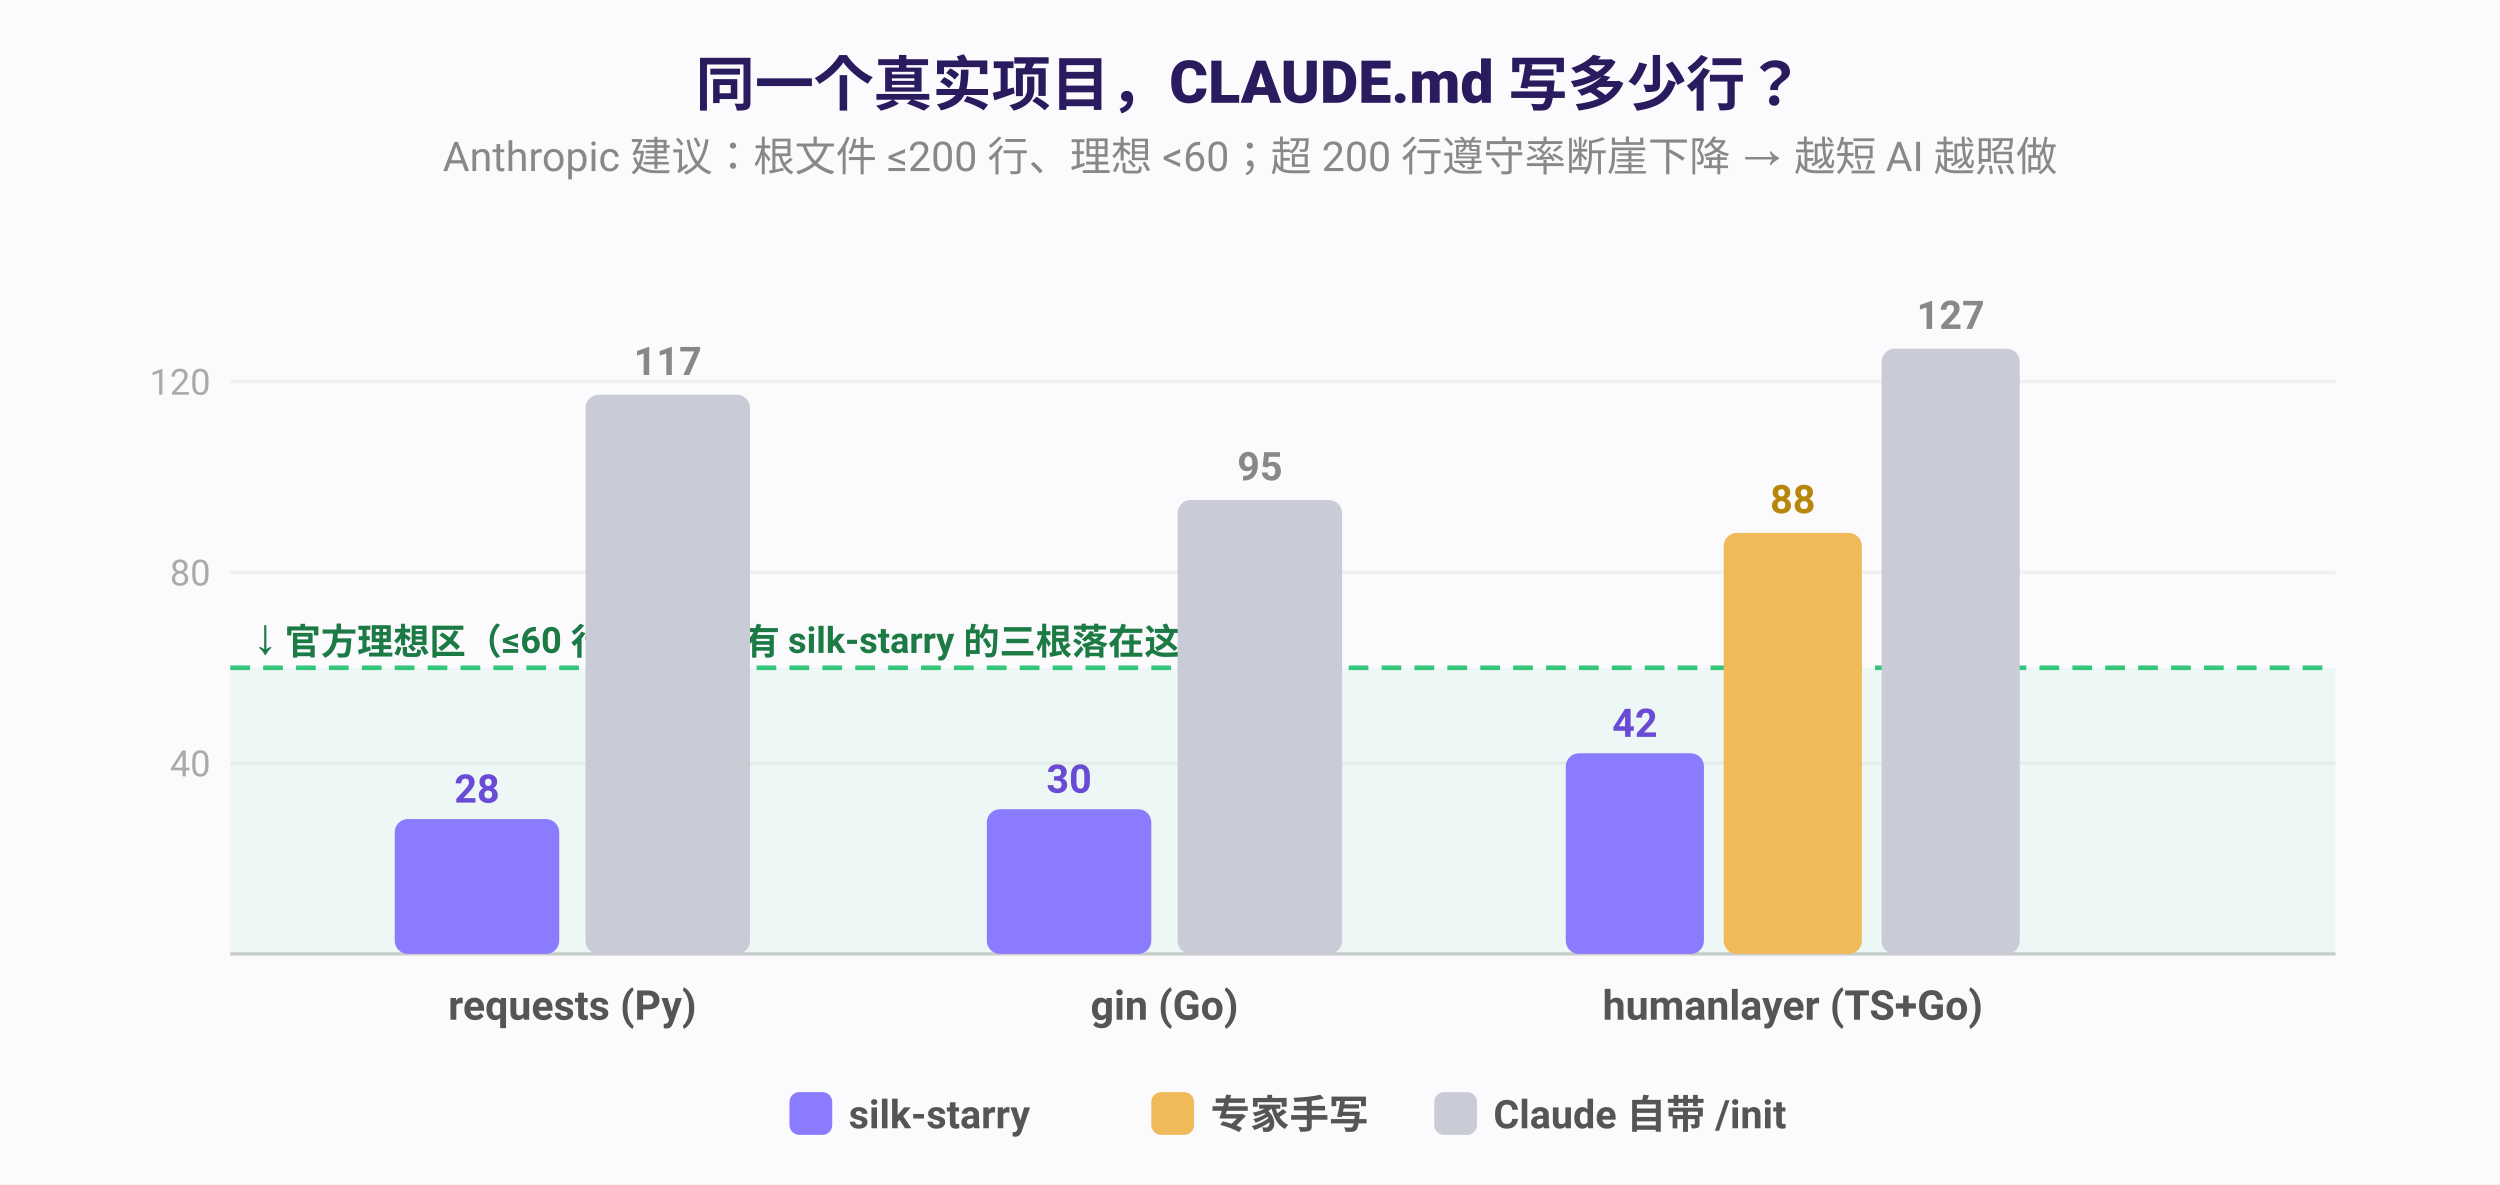
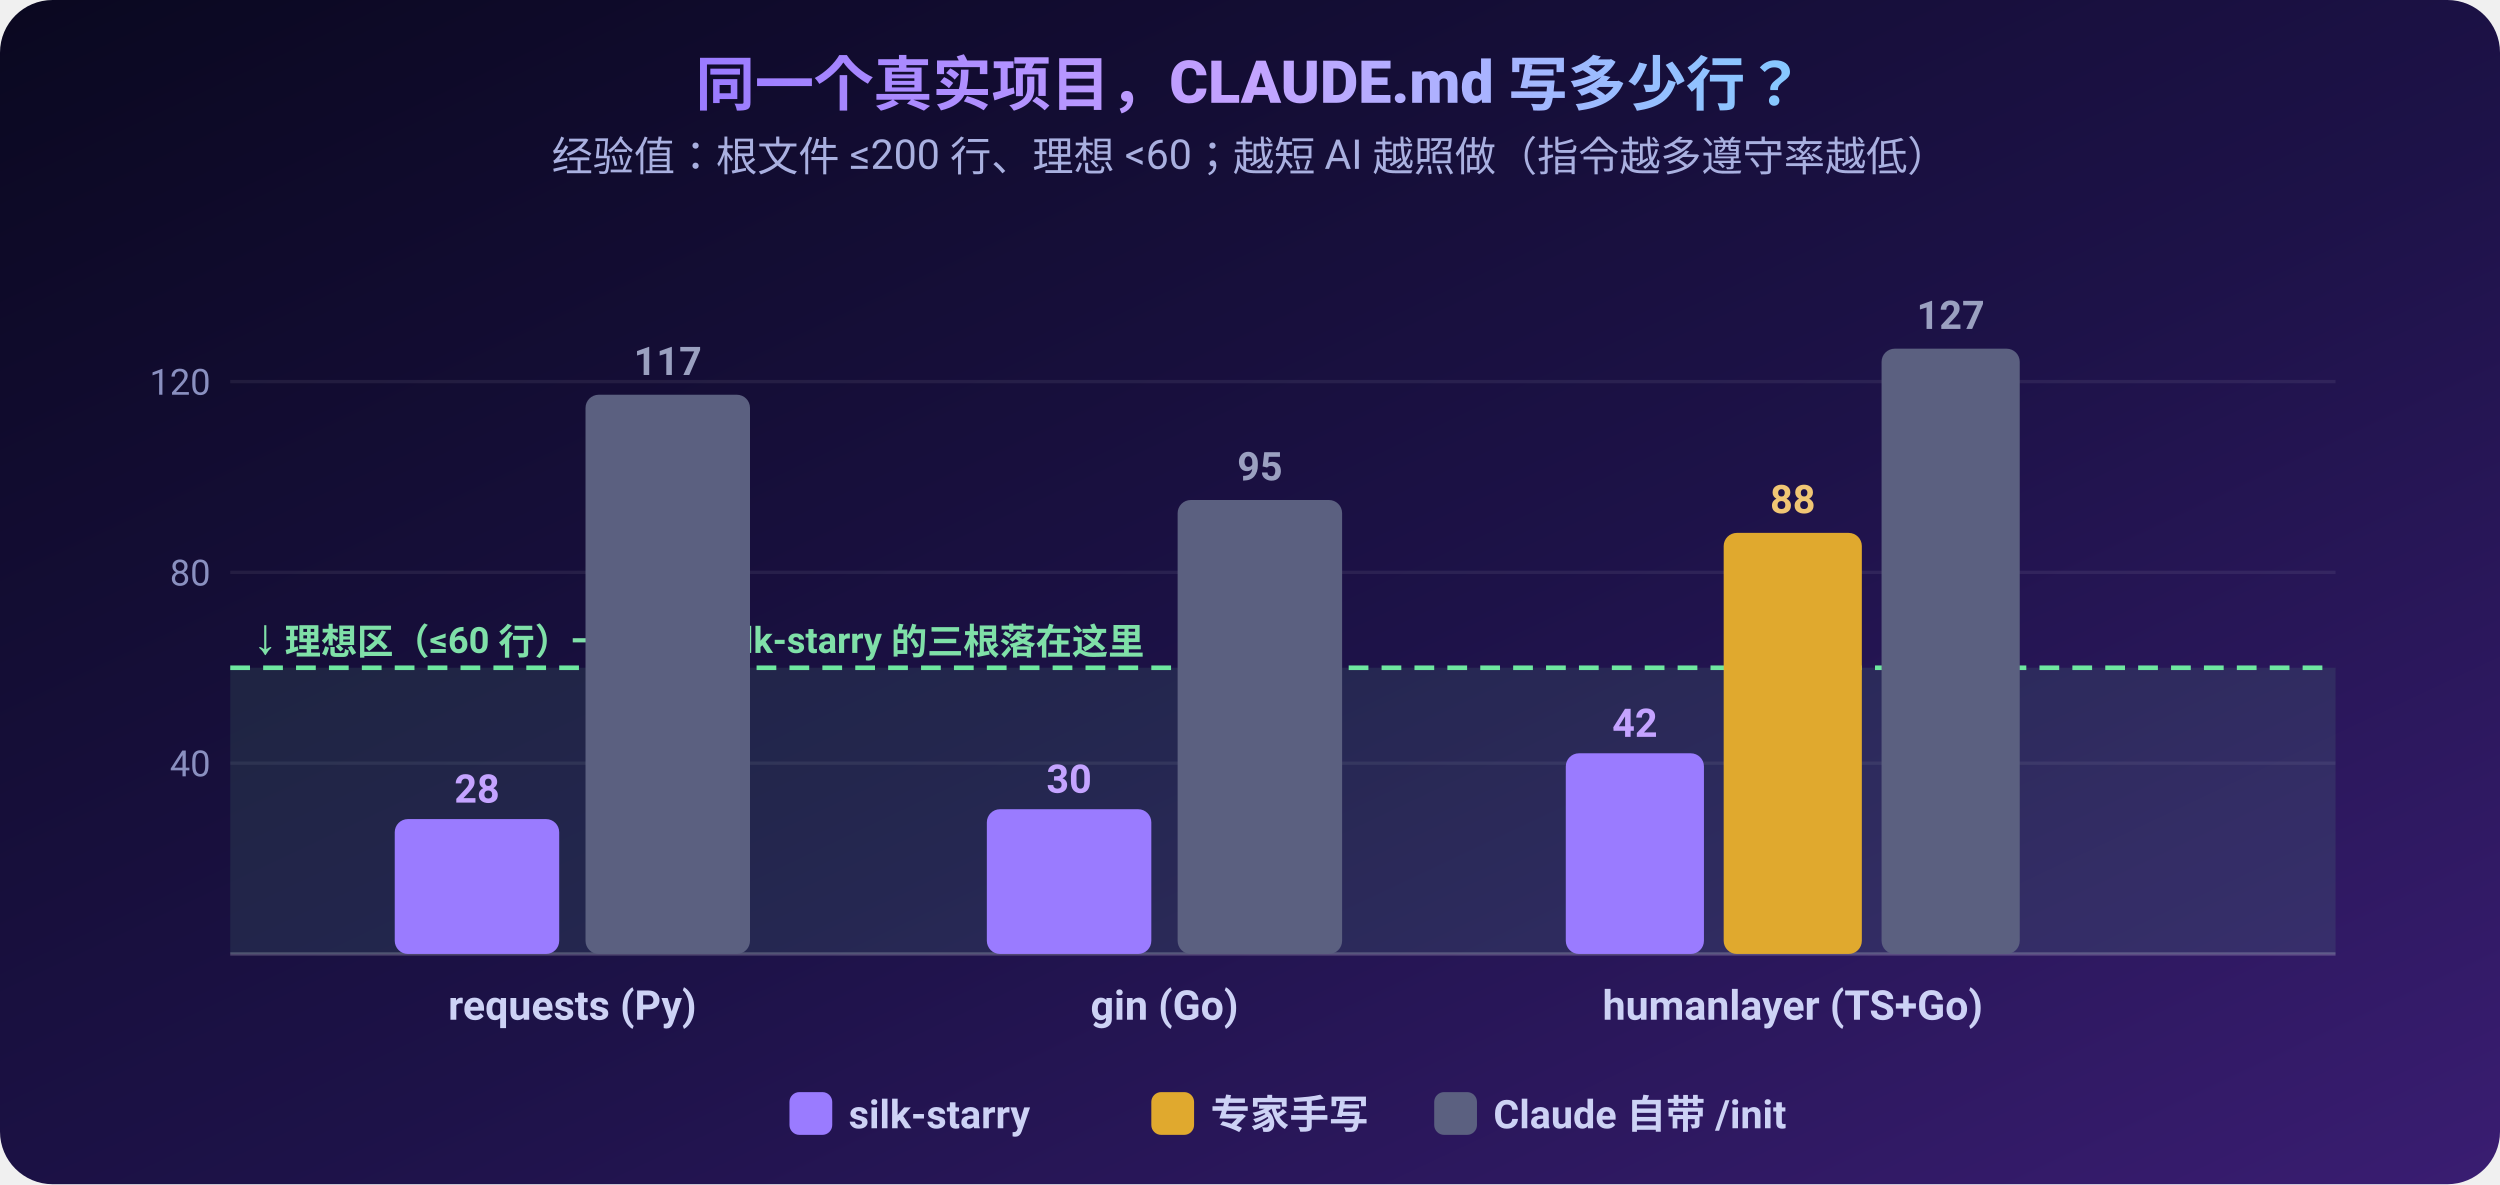
<svg xmlns="http://www.w3.org/2000/svg" viewBox="0 0 760 360" width="760" height="360" font-family="-apple-system,Segoe UI,Roboto,Helvetica,Arial,sans-serif">
-   <rect width="760" height="360" fill="#fbfbfe" />
-   <text x="380" y="32" text-anchor="middle" font-size="18" font-weight="800" fill="#2a1a5e">同一个真实项目，CLAUDE.md 写多少行？</text>
-   <text x="380" y="52" text-anchor="middle" font-size="12.5" fill="#888">Anthropic 建议：根文件 ≤200 行、理想 &lt;60；超 200 行遵守率断崖下降 → 越短 AI 越照做</text>
-   <line x1="70" y1="290" x2="710" y2="290" stroke="#ccc" />
-   <g font-size="11" fill="#aaa" text-anchor="end">
-     <line x1="70" y1="232" x2="710" y2="232" stroke="#f0f0f0" />
+   <defs>
+     <linearGradient id="bg" x1="0" y1="0" x2="1" y2="1">
+       <stop offset="0" stop-color="#0a0820" />
+       <stop offset="0.55" stop-color="#1d1248" />
+       <stop offset="1" stop-color="#3a1d72" />
+     </linearGradient>
+     <linearGradient id="silk" x1="0" y1="0" x2="1" y2="0">
+       <stop offset="0" stop-color="#9a7bff" />
+       <stop offset="0.5" stop-color="#c4a3ff" />
+       <stop offset="1" stop-color="#86c8ff" />
+     </linearGradient>
+   </defs>
+   <rect width="760" height="360" rx="16" fill="url(#bg)" />
+   <text x="380" y="32" text-anchor="middle" font-size="18" font-weight="800" fill="url(#silk)">同一个真实项目，CLAUDE.md 写多少行？</text>
+   <text x="380" y="52" text-anchor="middle" font-size="12.5" fill="#a9b0e0">经验值：根文件 ≤200 行、理想 &lt;60；越短 AI 越照做（指令越多遵守率越低）</text>
+   <line x1="70" y1="290" x2="710" y2="290" stroke="#ffffff" stroke-opacity="0.22" />
+   <g font-size="11" fill="#8a90c0" text-anchor="end">
+     <line x1="70" y1="232" x2="710" y2="232" stroke="#ffffff" stroke-opacity="0.07" />
    <text x="64" y="236">40</text>
-     <line x1="70" y1="174" x2="710" y2="174" stroke="#f0f0f0" />
+     <line x1="70" y1="174" x2="710" y2="174" stroke="#ffffff" stroke-opacity="0.07" />
    <text x="64" y="178">80</text>
-     <line x1="70" y1="116" x2="710" y2="116" stroke="#f0f0f0" />
+     <line x1="70" y1="116" x2="710" y2="116" stroke="#ffffff" stroke-opacity="0.07" />
    <text x="64" y="120">120</text>
  </g>
-   <rect x="70" y="203" width="640" height="87" fill="#34c77b" fill-opacity="0.07" />
-   <line x1="70" y1="203" x2="710" y2="203" stroke="#34c77b" stroke-width="1.4" stroke-dasharray="6 4" />
-   <text x="78" y="198" font-size="11" font-weight="700" fill="#1c7a45">↓ 官方理想区（≤60 行）—— 只有 silk-starry 的三根落在这里</text>
+   <rect x="70" y="203" width="640" height="87" fill="#6ee7a0" fill-opacity="0.10" />
+   <line x1="70" y1="203" x2="710" y2="203" stroke="#6ee7a0" stroke-width="1.4" stroke-dasharray="6 4" />
+   <text x="78" y="198" font-size="11" font-weight="700" fill="#7fe0a8">↓ 理想区（≤60 行）—— 只有 silk-starry 的三根落在这里</text>
  <g>
-     <rect x="120" y="249" width="50" height="41" rx="4" fill="#8a7bff" />
-     <text x="145" y="244" text-anchor="middle" font-size="12" font-weight="700" fill="#6a4bd6">28</text>
-     <rect x="178" y="120" width="50" height="170" rx="4" fill="#c9ccd6" />
-     <text x="203" y="114" text-anchor="middle" font-size="12" font-weight="700" fill="#888">117</text>
-     <text x="174" y="310" text-anchor="middle" font-size="12.5" font-weight="600" fill="#555">requests (Py)</text>
+     <rect x="120" y="249" width="50" height="41" rx="4" fill="#9a7bff" />
+     <text x="145" y="244" text-anchor="middle" font-size="12" font-weight="700" fill="#c4a3ff">28</text>
+     <rect x="178" y="120" width="50" height="170" rx="4" fill="#5b6080" />
+     <text x="203" y="114" text-anchor="middle" font-size="12" font-weight="700" fill="#9aa0c0">117</text>
+     <text x="174" y="310" text-anchor="middle" font-size="12.5" font-weight="600" fill="#cdd2f5">requests (Py)</text>
  </g>
  <g>
-     <rect x="300" y="246" width="50" height="44" rx="4" fill="#8a7bff" />
-     <text x="325" y="241" text-anchor="middle" font-size="12" font-weight="700" fill="#6a4bd6">30</text>
-     <rect x="358" y="152" width="50" height="138" rx="4" fill="#c9ccd6" />
-     <text x="383" y="146" text-anchor="middle" font-size="12" font-weight="700" fill="#888">95</text>
-     <text x="354" y="310" text-anchor="middle" font-size="12.5" font-weight="600" fill="#555">gin (Go)</text>
+     <rect x="300" y="246" width="50" height="44" rx="4" fill="#9a7bff" />
+     <text x="325" y="241" text-anchor="middle" font-size="12" font-weight="700" fill="#c4a3ff">30</text>
+     <rect x="358" y="152" width="50" height="138" rx="4" fill="#5b6080" />
+     <text x="383" y="146" text-anchor="middle" font-size="12" font-weight="700" fill="#9aa0c0">95</text>
+     <text x="354" y="310" text-anchor="middle" font-size="12.5" font-weight="600" fill="#cdd2f5">gin (Go)</text>
  </g>
  <g>
-     <rect x="476" y="229" width="42" height="61" rx="4" fill="#8a7bff" />
-     <text x="497" y="224" text-anchor="middle" font-size="12" font-weight="700" fill="#6a4bd6">42</text>
-     <rect x="524" y="162" width="42" height="128" rx="4" fill="#f0b95a" />
-     <text x="545" y="156" text-anchor="middle" font-size="12" font-weight="700" fill="#b8860b">88</text>
-     <rect x="572" y="106" width="42" height="184" rx="4" fill="#c9ccd6" />
-     <text x="593" y="100" text-anchor="middle" font-size="12" font-weight="700" fill="#888">127</text>
-     <text x="545" y="310" text-anchor="middle" font-size="12.5" font-weight="600" fill="#555">humanlayer (TS+Go)</text>
+     <rect x="476" y="229" width="42" height="61" rx="4" fill="#9a7bff" />
+     <text x="497" y="224" text-anchor="middle" font-size="12" font-weight="700" fill="#c4a3ff">42</text>
+     <rect x="524" y="162" width="42" height="128" rx="4" fill="#e0a92e" />
+     <text x="545" y="156" text-anchor="middle" font-size="12" font-weight="700" fill="#f0c674">88</text>
+     <rect x="572" y="106" width="42" height="184" rx="4" fill="#5b6080" />
+     <text x="593" y="100" text-anchor="middle" font-size="12" font-weight="700" fill="#9aa0c0">127</text>
+     <text x="545" y="310" text-anchor="middle" font-size="12.5" font-weight="600" fill="#cdd2f5">humanlayer (TS+Go)</text>
  </g>
  <g font-size="12" font-weight="600">
-     <rect x="240" y="332" width="13" height="13" rx="3" fill="#8a7bff" />
-     <text x="258" y="343" fill="#555">silk-starry</text>
-     <rect x="350" y="332" width="13" height="13" rx="3" fill="#f0b95a" />
-     <text x="368" y="343" fill="#555">专家手写</text>
-     <rect x="436" y="332" width="13" height="13" rx="3" fill="#c9ccd6" />
-     <text x="454" y="343" fill="#555">Claude 自带 /init</text>
+     <rect x="240" y="332" width="13" height="13" rx="3" fill="#9a7bff" />
+     <text x="258" y="343" fill="#cdd2f5">silk-starry</text>
+     <rect x="350" y="332" width="13" height="13" rx="3" fill="#e0a92e" />
+     <text x="368" y="343" fill="#cdd2f5">专家手写</text>
+     <rect x="436" y="332" width="13" height="13" rx="3" fill="#5b6080" />
+     <text x="454" y="343" fill="#cdd2f5">Claude 自带 /init</text>
  </g>
</svg>
